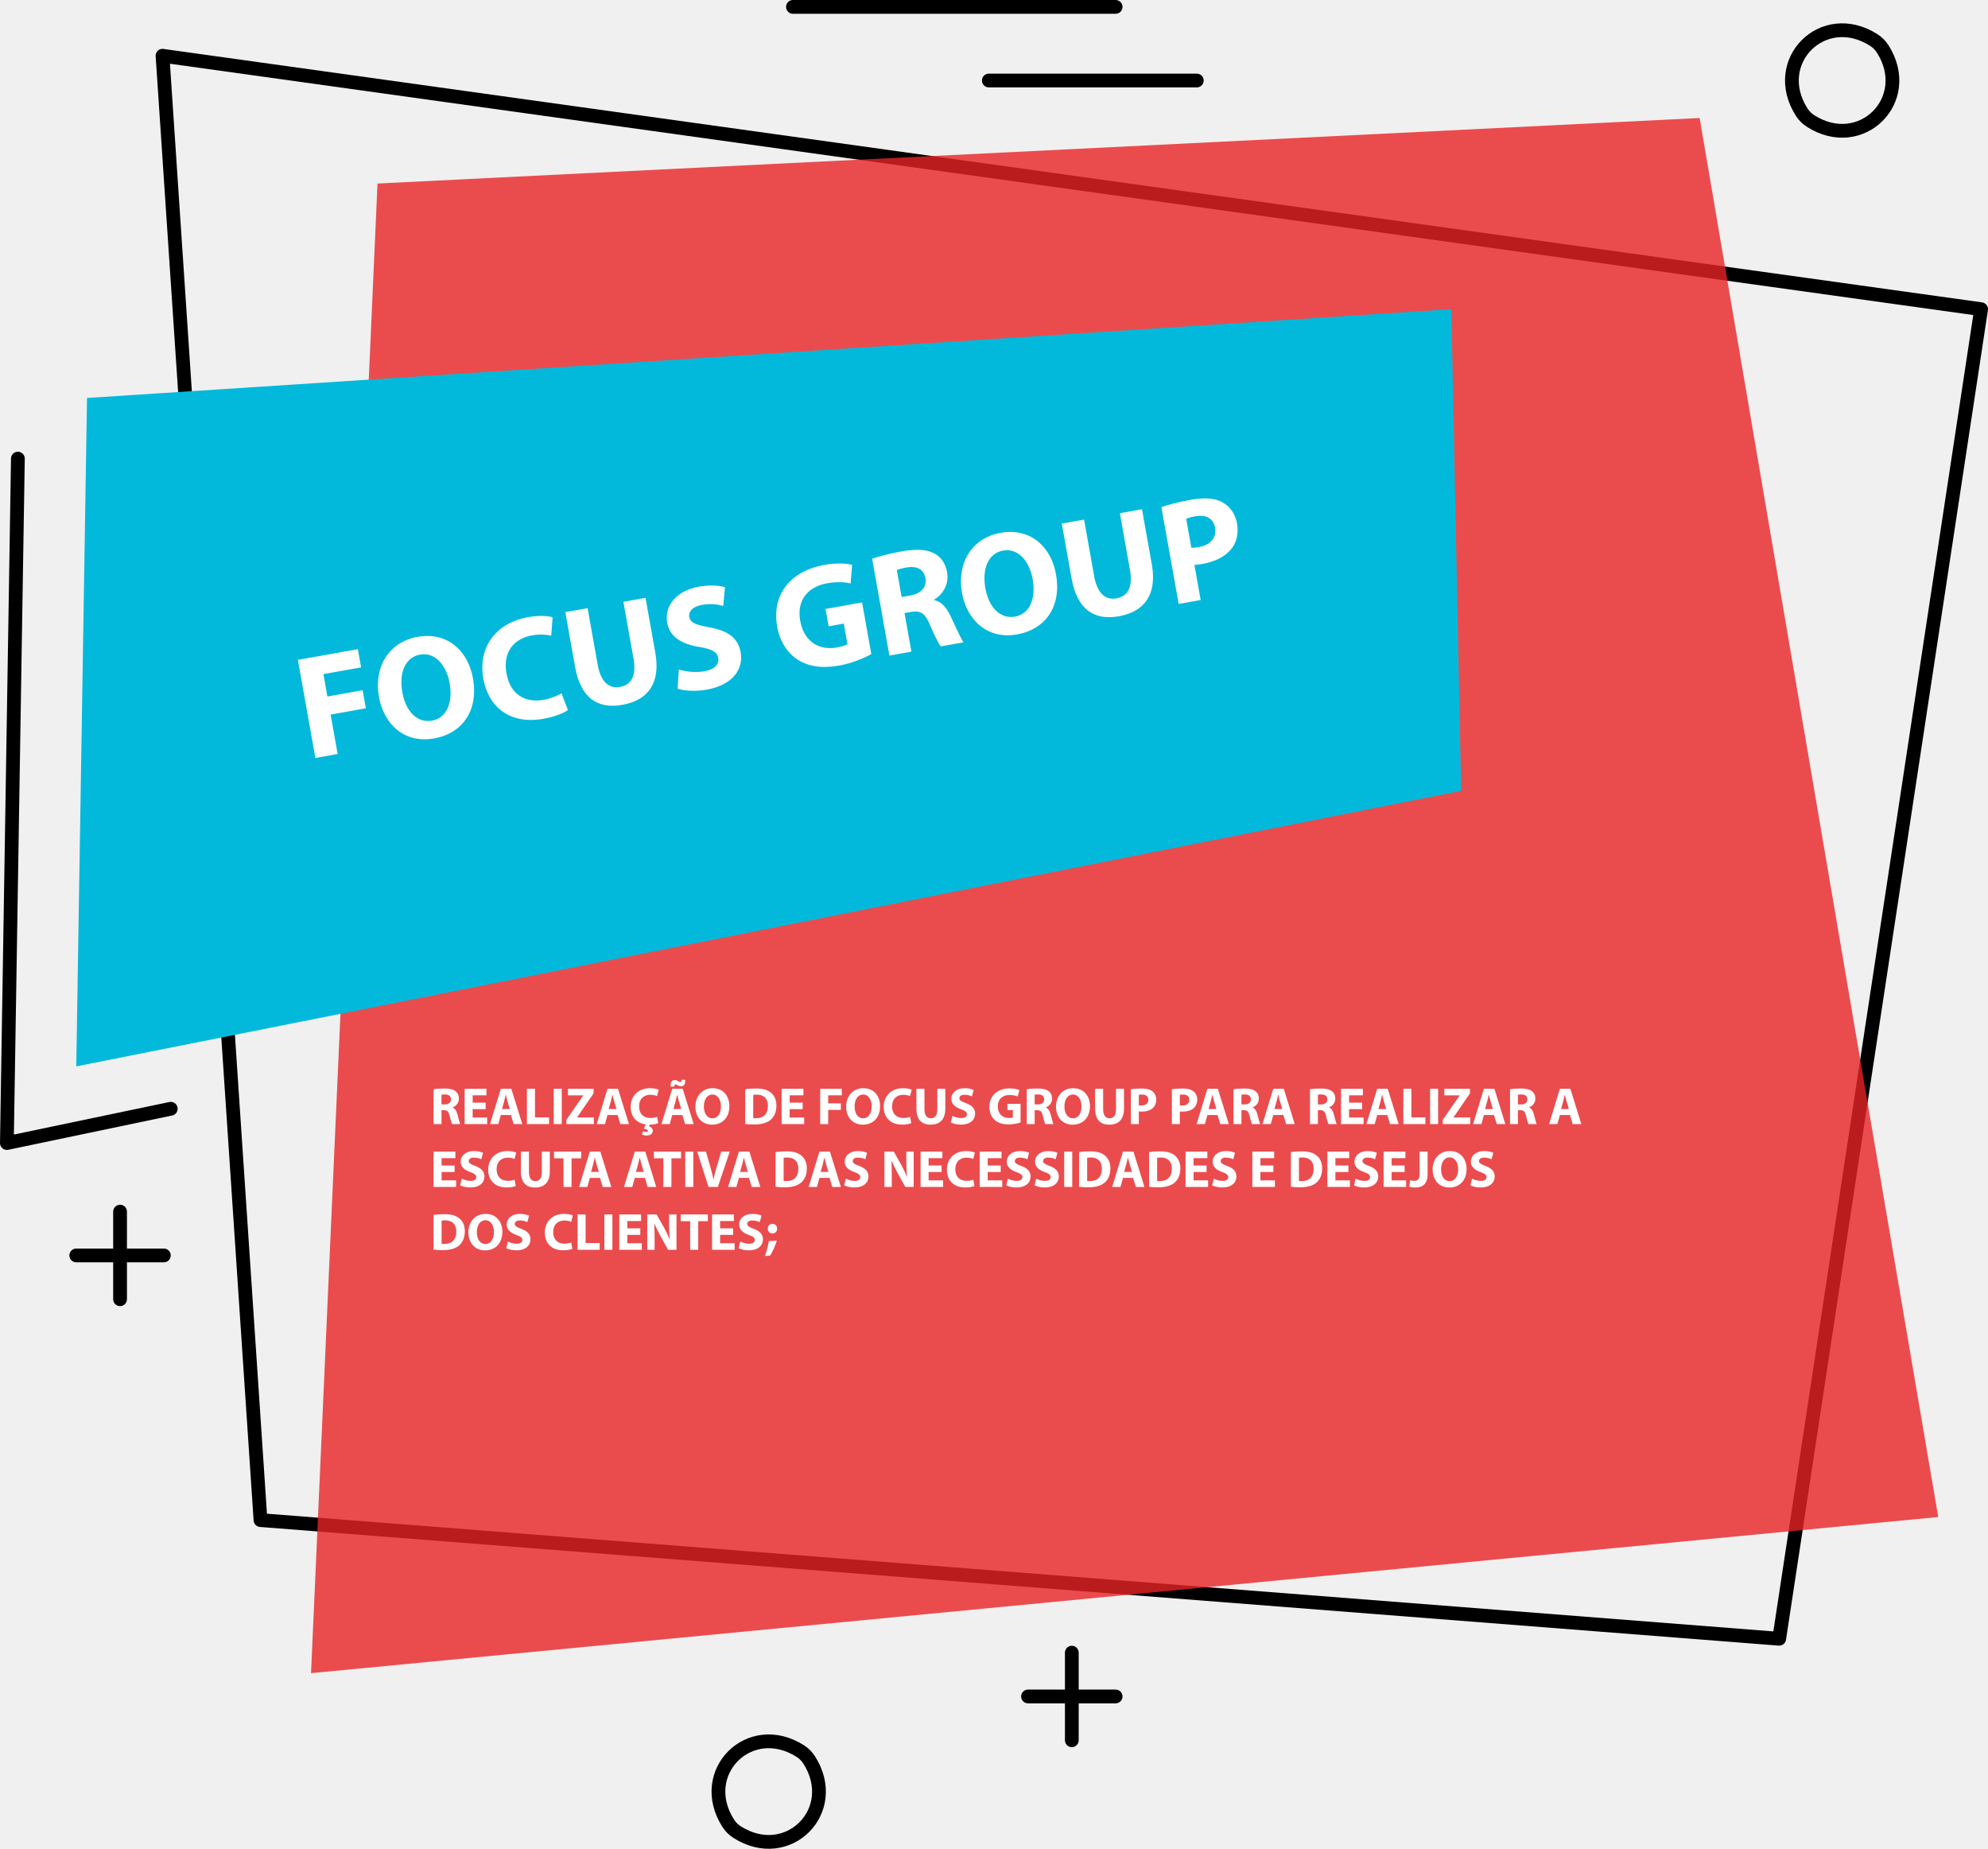
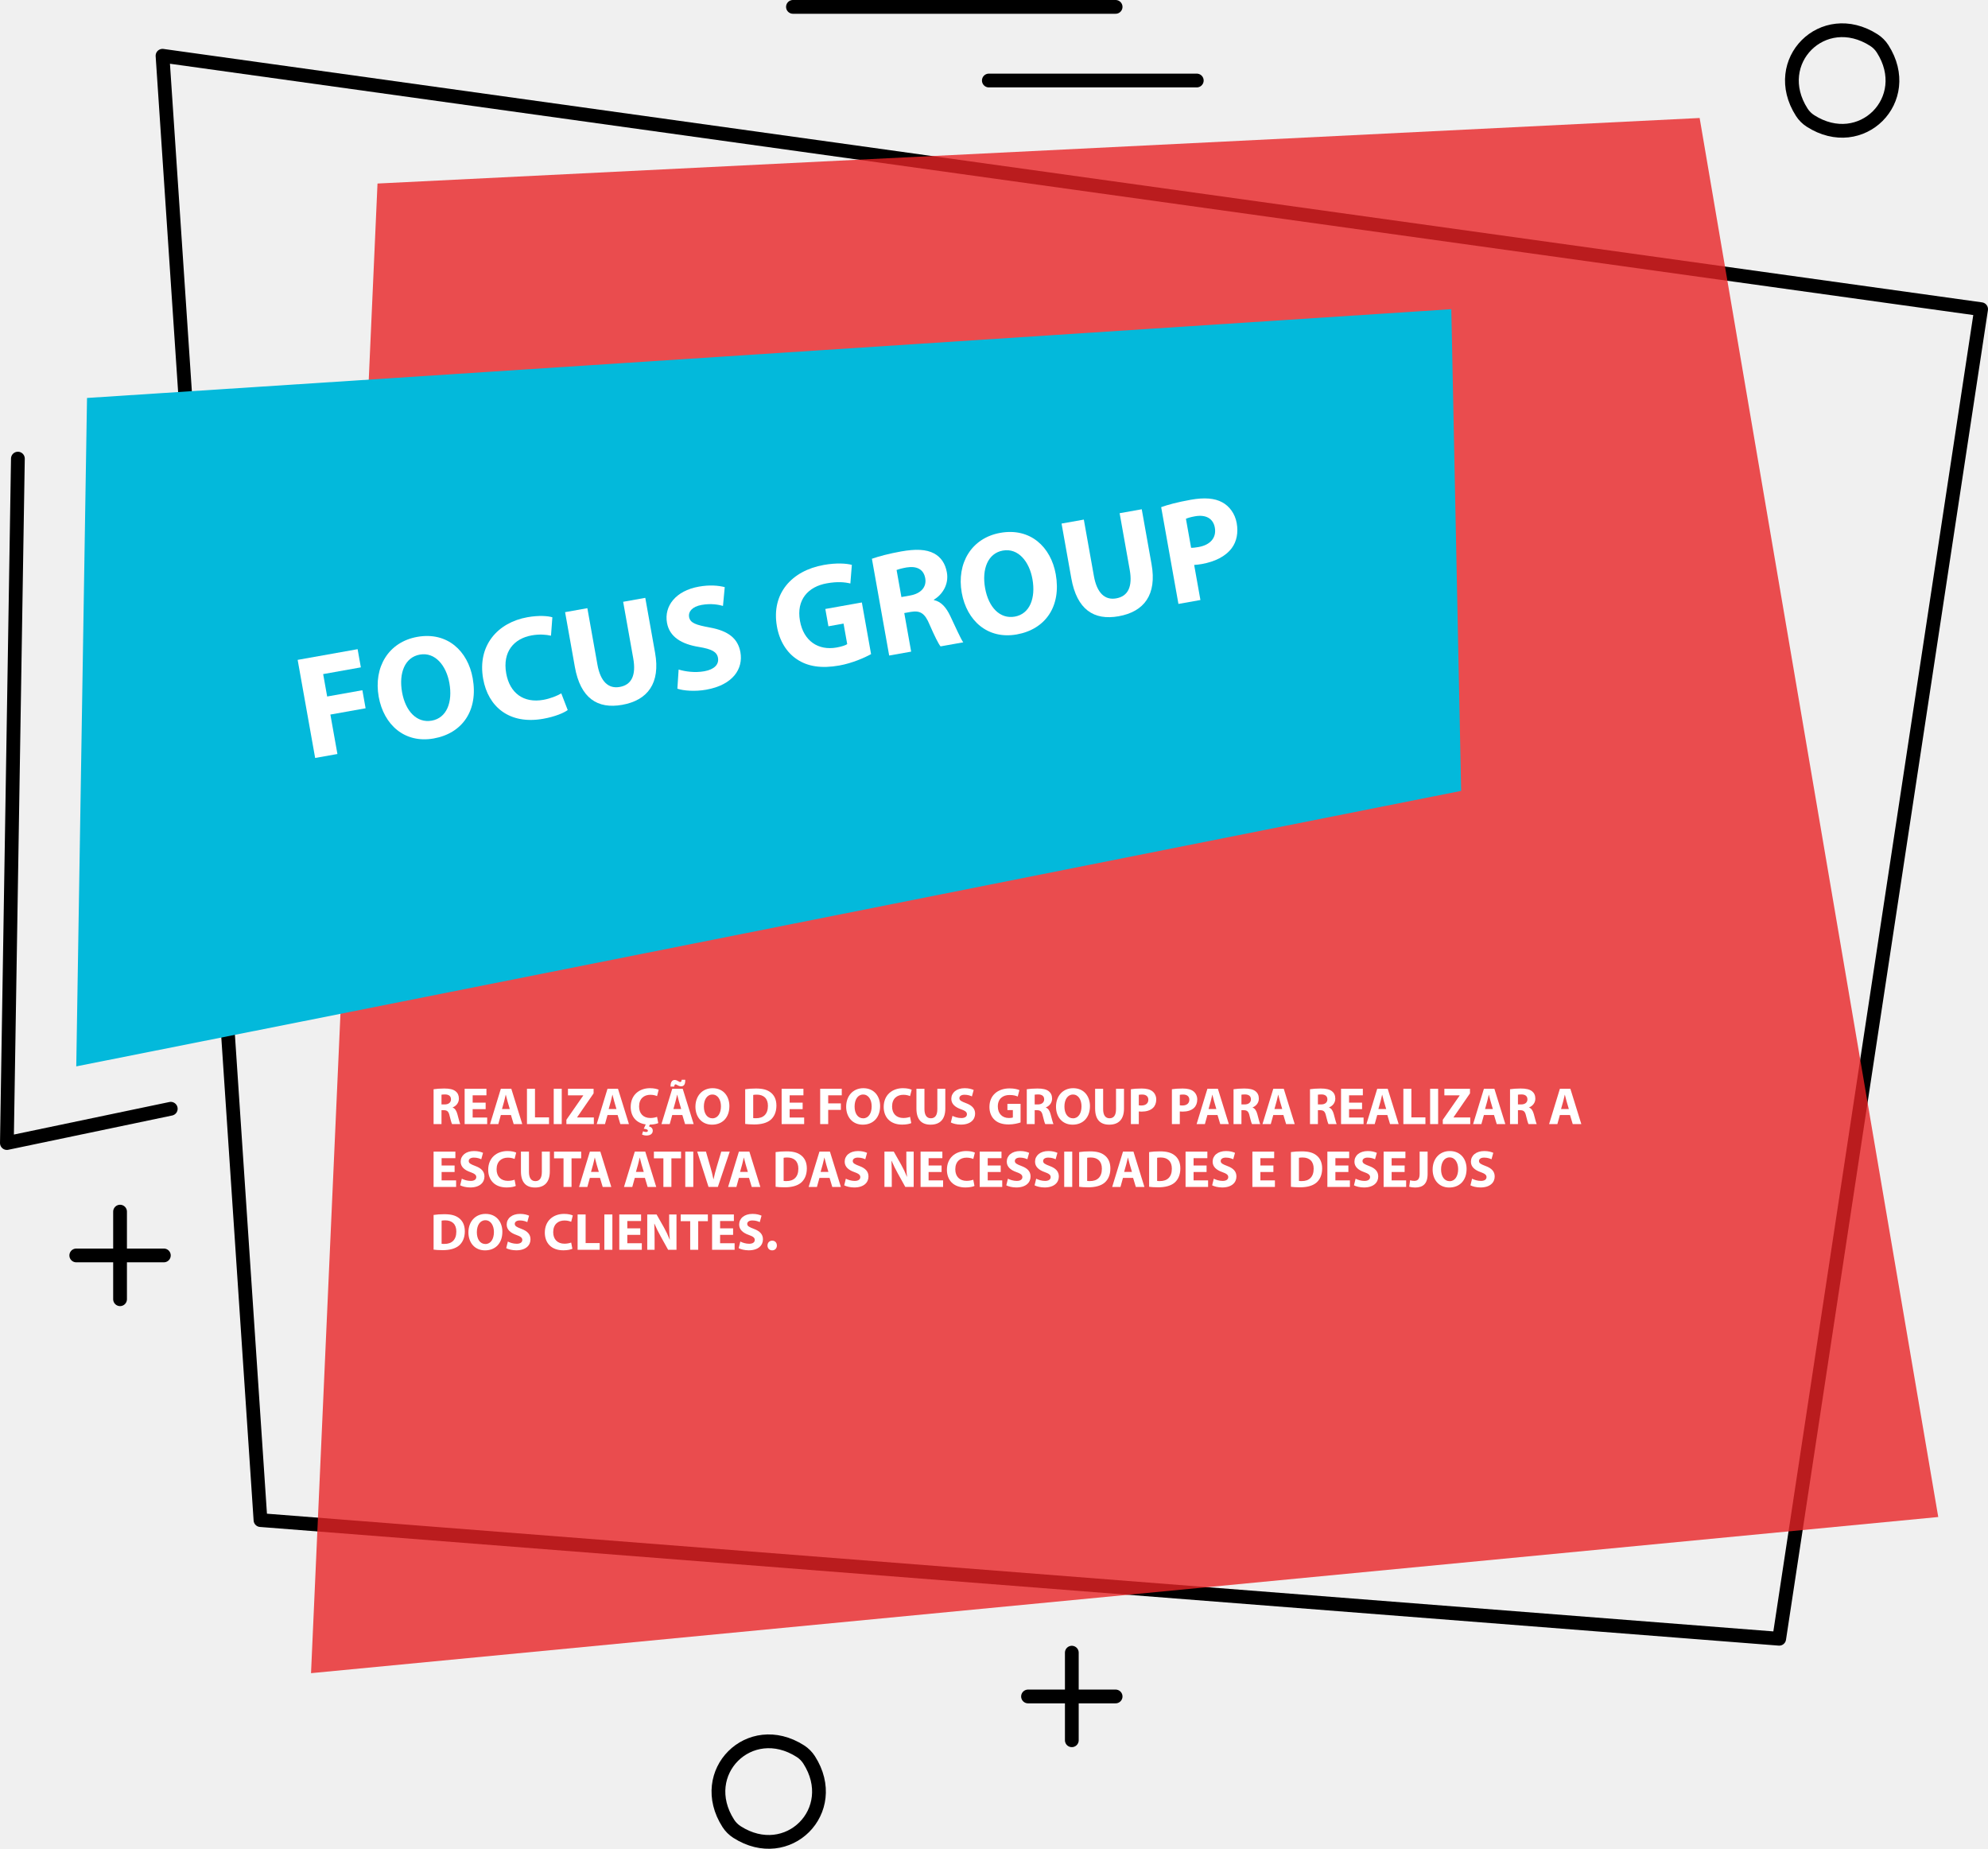
<svg xmlns="http://www.w3.org/2000/svg" version="1.1" x="0px" y="0px" viewBox="0 0 531.453 494.191" style="enable-background:new 0 0 531.453 494.191;" xml:space="preserve">
  <g id="page13-3">
    <polygon style="fill:none;stroke:#000000;stroke-width:3.679;stroke-linecap:round;stroke-linejoin:round;stroke-miterlimit:10;" points="   43.446,14.904 69.635,406.333 475.632,438.052 529.613,82.648  " />
    <polygon style="opacity:0.8;fill:#E92325;" points="100.919,49.06 83.146,447.249 518.153,405.508 454.366,31.542  " />
    <polygon style="fill:#03B9DB;" points="23.262,106.379 387.98,82.648 390.61,211.407 20.388,285.052  " />
    <polyline style="fill:none;stroke:#000000;stroke-width:3.679;stroke-linecap:round;stroke-linejoin:round;stroke-miterlimit:10;" points="   45.65,296.379 1.84,305.543 4.782,122.591  " />
    <g>
      <g>
        <g>
          <line style="fill:none;stroke:#000000;stroke-width:3.679;stroke-linecap:round;stroke-linejoin:round;stroke-miterlimit:10;" x1="20.388" y1="335.586" x2="43.803" y2="335.586" />
          <line style="fill:none;stroke:#000000;stroke-width:3.679;stroke-linecap:round;stroke-linejoin:round;stroke-miterlimit:10;" x1="32.095" y1="323.878" x2="32.095" y2="347.293" />
        </g>
        <g>
          <line style="fill:none;stroke:#000000;stroke-width:3.679;stroke-linecap:round;stroke-linejoin:round;stroke-miterlimit:10;" x1="274.822" y1="453.476" x2="298.237" y2="453.476" />
          <line style="fill:none;stroke:#000000;stroke-width:3.679;stroke-linecap:round;stroke-linejoin:round;stroke-miterlimit:10;" x1="286.53" y1="441.769" x2="286.53" y2="465.184" />
        </g>
        <path style="fill:none;stroke:#000000;stroke-width:3.679;stroke-linecap:round;stroke-linejoin:round;stroke-miterlimit:10;" d="     M503.274,13.043c8.685,13.564-5.72,27.969-19.284,19.284c-0.931-0.596-1.73-1.395-2.325-2.326     c-8.681-13.563,5.721-27.965,19.283-19.283C501.879,11.313,502.678,12.112,503.274,13.043z" />
        <g>
          <line style="fill:none;stroke:#000000;stroke-width:3.679;stroke-linecap:round;stroke-linejoin:round;stroke-miterlimit:10;" x1="211.98" y1="1.84" x2="298.237" y2="1.84" />
          <line style="fill:none;stroke:#000000;stroke-width:3.679;stroke-linecap:round;stroke-linejoin:round;stroke-miterlimit:10;" x1="264.348" y1="21.523" x2="319.935" y2="21.523" />
        </g>
        <path style="fill:none;stroke:#000000;stroke-width:3.679;stroke-linecap:round;stroke-linejoin:round;stroke-miterlimit:10;" d="     M216.304,470.431c8.681,13.563-5.721,27.965-19.283,19.283c-0.931-0.596-1.73-1.395-2.326-2.325     c-8.685-13.564,5.72-27.969,19.284-19.284C214.91,468.702,215.709,469.501,216.304,470.431z" />
      </g>
    </g>
    <g>
-       <path style="fill:#FFFFFF;" d="M79.634,176.387l16.029-2.86l0.867,4.863l-10.076,1.798l1.069,5.992l9.415-1.68l0.86,4.824    l-9.415,1.68l1.881,10.543l-5.952,1.062L79.634,176.387z" />
-       <path style="fill:#FFFFFF;" d="M126.429,181.286c1.534,8.598-2.749,14.741-10.414,16.109c-7.781,1.388-13.381-3.674-14.713-11.144    c-1.402-7.859,2.568-14.629,10.31-16.011C119.666,168.803,125.138,174.049,126.429,181.286z M107.545,185.016    c0.916,5.136,3.974,8.324,7.942,7.616c4.007-0.715,5.621-4.938,4.712-10.034c-0.84-4.708-3.818-8.352-7.903-7.623    C108.29,175.69,106.636,179.919,107.545,185.016z" />
-       <path style="fill:#FFFFFF;" d="M151.829,189.8c-0.991,0.739-3.339,1.76-6.529,2.33c-9.065,1.617-14.74-3.191-16.073-10.661    c-1.596-8.948,3.896-15.066,11.833-16.483c3.073-0.548,5.519-0.342,6.666,0.015l-0.366,4.922    c-1.296-0.291-3.053-0.459-5.153-0.084c-4.707,0.84-7.857,4.333-6.816,10.168c0.938,5.252,4.64,8.004,9.931,7.06    c1.789-0.319,3.704-1.062,4.788-1.737L151.829,189.8z" />
-       <path style="fill:#FFFFFF;" d="M157.082,162.568l2.693,15.096c0.805,4.514,2.927,6.503,5.962,5.962    c3.112-0.555,4.436-3.04,3.609-7.669l-2.693-15.096l5.913-1.055l2.624,14.707c1.444,8.093-1.954,12.672-8.802,13.894    c-6.613,1.18-11.156-1.783-12.648-10.147l-2.61-14.629L157.082,162.568z" />
-       <path style="fill:#FFFFFF;" d="M181.48,178.971c1.741,0.532,4.338,0.912,6.867,0.46c2.724-0.486,3.961-1.871,3.656-3.583    c-0.292-1.634-1.704-2.346-5.057-2.912c-4.628-0.74-7.898-2.646-8.578-6.458c-0.799-4.475,2.325-8.564,8.512-9.668    c2.957-0.527,5.247-0.293,6.928,0.129l-0.469,5.021c-1.142-0.318-3.141-0.724-5.708-0.266c-2.568,0.458-3.604,1.847-3.362,3.209    c0.299,1.673,1.909,2.148,5.523,2.828c4.935,0.886,7.545,2.909,8.204,6.605c0.784,4.396-1.935,8.735-9.132,10.02    c-2.996,0.535-6.092,0.284-7.716-0.27L181.48,178.971z" />
-       <path style="fill:#FFFFFF;" d="M232.927,174.85c-1.718,0.949-5.027,2.422-8.49,3.04c-4.785,0.854-8.463,0.266-11.292-1.639    c-2.814-1.826-4.749-5.014-5.396-8.872c-1.516-8.722,3.938-14.833,12.535-16.367c3.385-0.604,6.109-0.407,7.504-0.015    l-0.397,4.969c-1.551-0.366-3.431-0.552-6.31-0.039c-4.941,0.882-8.176,4.349-7.163,10.03c0.965,5.407,4.919,7.994,9.782,7.126    c1.361-0.243,2.424-0.592,2.849-0.909l-0.979-5.485l-4.047,0.722l-0.825-4.63l9.766-1.742L232.927,174.85z" />
-       <path style="fill:#FFFFFF;" d="M233.151,149.358c1.852-0.652,4.649-1.393,7.801-1.955c3.891-0.694,6.719-0.596,8.85,0.549    c1.778,0.967,2.96,2.643,3.391,5.055c0.597,3.346-1.367,6.065-3.478,7.285l0.021,0.117c1.961,0.413,3.285,1.983,4.376,4.277    c1.346,2.811,2.773,6.089,3.459,7.01l-6.069,1.083c-0.56-0.663-1.564-2.691-2.918-5.782c-1.283-3.144-2.571-3.837-4.99-3.445    l-1.79,0.319l1.839,10.31l-5.874,1.048L233.151,149.358z M241.039,159.592l2.335-0.417c2.956-0.527,4.443-2.318,4.033-4.613    c-0.43-2.413-2.279-3.327-5.01-2.88c-1.439,0.257-2.235,0.52-2.649,0.674L241.039,159.592z" />
-       <path style="fill:#FFFFFF;" d="M282.295,153.477c1.534,8.598-2.75,14.741-10.414,16.108c-7.781,1.389-13.381-3.674-14.714-11.144    c-1.402-7.859,2.568-14.629,10.311-16.011C275.532,140.994,281.004,146.24,282.295,153.477z M263.411,157.207    c0.917,5.136,3.974,8.323,7.942,7.615c4.008-0.715,5.622-4.938,4.713-10.034c-0.84-4.708-3.818-8.351-7.903-7.622    C264.155,147.881,262.502,152.11,263.411,157.207z" />
-       <path style="fill:#FFFFFF;" d="M289.804,138.889l2.693,15.096c0.805,4.513,2.927,6.503,5.96,5.962    c3.113-0.556,4.436-3.04,3.61-7.669l-2.693-15.096l5.914-1.055l2.624,14.707c1.443,8.093-1.954,12.672-8.802,13.895    c-6.614,1.18-11.158-1.783-12.65-10.147l-2.609-14.629L289.804,138.889z" />
-       <path style="fill:#FFFFFF;" d="M310.481,135.561c1.773-0.638,4.3-1.33,7.917-1.975c3.658-0.653,6.389-0.417,8.39,0.671    c1.909,1.024,3.427,3.001,3.885,5.569s-0.01,4.9-1.302,6.655c-1.684,2.267-4.526,3.658-8.027,4.283    c-0.778,0.139-1.486,0.225-2.044,0.244l1.673,9.376l-5.875,1.048L310.481,135.561z M318.48,146.418    c0.526,0.026,1.156-0.046,2.012-0.198c3.152-0.562,4.812-2.505,4.333-5.189c-0.431-2.412-2.36-3.553-5.317-3.025    c-1.205,0.215-2.002,0.478-2.408,0.671L318.48,146.418z" />
+       <path style="fill:#FFFFFF;" d="M79.572,176.389l16.029-2.86l0.867,4.863l-10.076,1.798l1.068,5.992l9.415-1.68l0.861,4.824    l-9.415,1.68l1.881,10.543l-5.952,1.062L79.572,176.389z" />
+       <path style="fill:#FFFFFF;" d="M126.367,181.288c1.534,8.598-2.749,14.741-10.414,16.108c-7.781,1.388-13.381-3.674-14.714-11.144    c-1.402-7.859,2.568-14.629,10.311-16.01C119.603,168.805,125.076,174.051,126.367,181.288z M107.482,185.018    c0.916,5.136,3.975,8.324,7.942,7.616c4.007-0.715,5.622-4.938,4.713-10.034c-0.84-4.707-3.818-8.351-7.903-7.622    C108.226,175.692,106.573,179.921,107.482,185.018z" />
+       <path style="fill:#FFFFFF;" d="M151.766,189.803c-0.992,0.739-3.339,1.76-6.529,2.329c-9.065,1.618-14.74-3.191-16.073-10.661    c-1.597-8.948,3.896-15.066,11.832-16.482c3.074-0.548,5.52-0.342,6.667,0.015l-0.366,4.923c-1.297-0.291-3.053-0.459-5.154-0.084    c-4.707,0.84-7.857,4.332-6.816,10.168c0.938,5.252,4.64,8.003,9.931,7.06c1.79-0.319,3.705-1.062,4.788-1.737L151.766,189.803z" />
+       <path style="fill:#FFFFFF;" d="M157.019,162.571l2.693,15.096c0.805,4.513,2.927,6.503,5.961,5.961    c3.112-0.556,4.436-3.04,3.609-7.669l-2.693-15.096l5.914-1.055l2.623,14.706c1.444,8.093-1.953,12.673-8.801,13.895    c-6.613,1.18-11.157-1.783-12.649-10.147l-2.61-14.629L157.019,162.571z" />
+       <path style="fill:#FFFFFF;" d="M181.418,178.973c1.74,0.532,4.337,0.912,6.866,0.46c2.724-0.486,3.962-1.871,3.656-3.583    c-0.292-1.634-1.703-2.346-5.056-2.911c-4.629-0.74-7.898-2.646-8.579-6.459c-0.798-4.474,2.326-8.563,8.512-9.667    c2.957-0.527,5.247-0.293,6.928,0.129l-0.469,5.021c-1.141-0.318-3.14-0.724-5.708-0.266c-2.567,0.458-3.604,1.848-3.361,3.209    c0.299,1.673,1.909,2.148,5.523,2.828c4.935,0.886,7.543,2.909,8.203,6.605c0.784,4.396-1.935,8.735-9.132,10.02    c-2.996,0.535-6.092,0.284-7.716-0.269L181.418,178.973z" />
+       <path style="fill:#FFFFFF;" d="M232.864,174.852c-1.718,0.949-5.027,2.422-8.49,3.041c-4.785,0.854-8.463,0.265-11.292-1.639    c-2.814-1.826-4.748-5.014-5.396-8.872c-1.516-8.722,3.938-14.833,12.535-16.367c3.385-0.604,6.109-0.408,7.505-0.015    l-0.398,4.969c-1.551-0.366-3.431-0.553-6.31-0.039c-4.941,0.882-8.176,4.35-7.163,10.03c0.965,5.408,4.919,7.994,9.782,7.126    c1.361-0.243,2.424-0.593,2.849-0.91l-0.979-5.485l-4.046,0.722l-0.826-4.63l9.766-1.742L232.864,174.852z" />
+       <path style="fill:#FFFFFF;" d="M233.087,149.361c1.852-0.652,4.649-1.392,7.801-1.955c3.891-0.694,6.719-0.596,8.85,0.549    c1.778,0.967,2.961,2.643,3.391,5.055c0.598,3.346-1.367,6.065-3.478,7.284l0.021,0.117c1.961,0.413,3.285,1.983,4.376,4.277    c1.345,2.811,2.772,6.089,3.459,7.01l-6.069,1.083c-0.56-0.663-1.564-2.691-2.918-5.782c-1.283-3.143-2.571-3.837-4.99-3.445    l-1.79,0.319l1.839,10.31l-5.874,1.048L233.087,149.361z M240.975,159.595l2.335-0.416c2.956-0.528,4.443-2.318,4.034-4.613    c-0.431-2.413-2.28-3.327-5.01-2.88c-1.44,0.257-2.235,0.519-2.65,0.673L240.975,159.595z" />
+       <path style="fill:#FFFFFF;" d="M282.232,153.48c1.534,8.598-2.75,14.741-10.414,16.108c-7.781,1.388-13.381-3.674-14.714-11.144    c-1.402-7.859,2.568-14.629,10.311-16.01C275.468,140.997,280.941,146.242,282.232,153.48z M263.347,157.209    c0.916,5.136,3.975,8.324,7.942,7.616c4.007-0.715,5.622-4.938,4.713-10.034c-0.84-4.707-3.818-8.351-7.903-7.622    C264.091,147.884,262.438,152.112,263.347,157.209z" />
+       <path style="fill:#FFFFFF;" d="M289.74,138.892l2.693,15.096c0.805,4.513,2.926,6.503,5.96,5.961    c3.113-0.555,4.437-3.04,3.61-7.669l-2.693-15.096l5.914-1.055l2.624,14.706c1.443,8.093-1.954,12.673-8.802,13.895    c-6.614,1.18-11.158-1.783-12.65-10.147l-2.609-14.629L289.74,138.892z" />
+       <path style="fill:#FFFFFF;" d="M310.417,135.565c1.773-0.638,4.3-1.33,7.918-1.976c3.657-0.652,6.388-0.417,8.389,0.671    c1.909,1.025,3.427,3.001,3.885,5.569s-0.01,4.899-1.302,6.656c-1.684,2.267-4.526,3.657-8.028,4.282    c-0.777,0.139-1.485,0.225-2.043,0.244l1.673,9.376l-5.875,1.048L310.417,135.565z M318.416,146.421    c0.526,0.026,1.155-0.046,2.012-0.199c3.152-0.562,4.812-2.504,4.333-5.188c-0.431-2.412-2.36-3.553-5.317-3.025    c-1.205,0.215-2.002,0.478-2.408,0.67L318.416,146.421z" />
    </g>
    <g>
      <path style="fill:#FFFFFF;" d="M115.911,291.161c0.687-0.111,1.709-0.195,2.844-0.195c1.401,0,2.381,0.21,3.054,0.742    c0.56,0.448,0.868,1.106,0.868,1.975c0,1.205-0.854,2.031-1.667,2.325v0.042c0.658,0.267,1.022,0.896,1.261,1.766    c0.294,1.064,0.588,2.297,0.77,2.661h-2.185c-0.154-0.267-0.378-1.036-0.658-2.199c-0.252-1.177-0.659-1.499-1.527-1.513h-0.645    v3.712h-2.115V291.161z M118.026,295.224h0.84c1.065,0,1.695-0.532,1.695-1.358c0-0.869-0.588-1.303-1.569-1.317    c-0.519,0-0.812,0.042-0.967,0.07V295.224z" />
      <path style="fill:#FFFFFF;" d="M129.83,296.484h-3.474v2.241h3.88v1.751h-6.023v-9.441h5.827v1.751h-3.684v1.961h3.474V296.484z" />
      <path style="fill:#FFFFFF;" d="M133.888,298.054l-0.672,2.423h-2.213l2.885-9.441h2.802l2.928,9.441h-2.297l-0.729-2.423H133.888z     M136.283,296.456l-0.588-2.003c-0.168-0.561-0.336-1.261-0.476-1.82h-0.028c-0.14,0.56-0.28,1.274-0.434,1.82l-0.561,2.003    H136.283z" />
      <path style="fill:#FFFFFF;" d="M140.873,291.035h2.144v7.648h3.754v1.793h-5.897V291.035z" />
      <path style="fill:#FFFFFF;" d="M150.17,291.035v9.441h-2.144v-9.441H150.17z" />
      <path style="fill:#FFFFFF;" d="M151.414,299.328l4.496-6.472v-0.056h-4.076v-1.766h6.85v1.233l-4.398,6.387v0.057h4.468v1.765    h-7.34V299.328z" />
      <path style="fill:#FFFFFF;" d="M162.405,298.054l-0.672,2.423h-2.213l2.885-9.441h2.802l2.928,9.441h-2.297l-0.729-2.423H162.405z     M164.801,296.456l-0.588-2.003c-0.168-0.561-0.336-1.261-0.476-1.82h-0.028c-0.14,0.56-0.28,1.274-0.434,1.82l-0.561,2.003    H164.801z" />
      <path style="fill:#FFFFFF;" d="M175.975,300.21c-0.378,0.183-1.191,0.393-2.255,0.406l-0.238,0.477    c0.546,0.126,1.023,0.49,1.023,1.148c0,0.967-0.869,1.289-1.667,1.289c-0.42,0-0.883-0.084-1.205-0.267l0.28-0.868    c0.21,0.112,0.532,0.196,0.785,0.196c0.28,0,0.504-0.098,0.504-0.336c0-0.295-0.322-0.448-1.107-0.532l0.532-1.163    c-2.661-0.351-4.02-2.241-4.02-4.664c0-3.222,2.297-5.015,5.155-5.015c1.106,0,1.947,0.224,2.325,0.42l-0.434,1.694    c-0.434-0.182-1.037-0.35-1.793-0.35c-1.695,0-3.012,1.022-3.012,3.123c0,1.892,1.121,3.082,3.026,3.082    c0.644,0,1.358-0.14,1.779-0.308L175.975,300.21z" />
      <path style="fill:#FFFFFF;" d="M179.709,298.054l-0.672,2.423h-2.213l2.885-9.441h2.802l2.928,9.441h-2.297l-0.729-2.423H179.709z     M179.261,290.461c-0.042-1.177,0.406-1.778,1.079-1.778c0.378,0,0.63,0.126,0.896,0.279c0.224,0.141,0.435,0.267,0.617,0.267    c0.238,0,0.322-0.14,0.378-0.603h0.953c0.042,1.261-0.364,1.751-1.107,1.751c-0.378,0-0.658-0.126-0.91-0.266    c-0.238-0.126-0.406-0.253-0.588-0.253s-0.308,0.211-0.336,0.603H179.261z M182.105,296.456l-0.588-2.003    c-0.168-0.561-0.336-1.261-0.476-1.82h-0.028c-0.14,0.56-0.28,1.274-0.434,1.82l-0.561,2.003H182.105z" />
      <path style="fill:#FFFFFF;" d="M194.987,295.658c0,3.096-1.877,4.973-4.637,4.973c-2.802,0-4.44-2.115-4.44-4.805    c0-2.83,1.807-4.944,4.595-4.944C193.404,290.882,194.987,293.053,194.987,295.658z M188.166,295.784    c0,1.849,0.868,3.151,2.297,3.151c1.442,0,2.269-1.373,2.269-3.208c0-1.694-0.812-3.151-2.283-3.151    C189.006,292.576,188.166,293.949,188.166,295.784z" />
      <path style="fill:#FFFFFF;" d="M199.211,291.161c0.785-0.126,1.807-0.195,2.886-0.195c1.793,0,2.956,0.321,3.866,1.008    c0.98,0.729,1.597,1.892,1.597,3.559c0,1.807-0.658,3.054-1.569,3.823c-0.995,0.827-2.507,1.219-4.356,1.219    c-1.106,0-1.891-0.069-2.423-0.14V291.161z M201.354,298.865c0.182,0.043,0.476,0.043,0.742,0.043    c1.933,0.014,3.194-1.051,3.194-3.307c0.014-1.961-1.135-2.997-2.97-2.997c-0.476,0-0.784,0.042-0.966,0.084V298.865z" />
      <path style="fill:#FFFFFF;" d="M214.572,296.484h-3.474v2.241h3.88v1.751h-6.023v-9.441h5.827v1.751h-3.684v1.961h3.474V296.484z" />
      <path style="fill:#FFFFFF;" d="M219.259,291.035h5.771v1.751h-3.628v2.157h3.39v1.737h-3.39v3.796h-2.144V291.035z" />
      <path style="fill:#FFFFFF;" d="M235.28,295.658c0,3.096-1.877,4.973-4.637,4.973c-2.801,0-4.44-2.115-4.44-4.805    c0-2.83,1.807-4.944,4.595-4.944C233.697,290.882,235.28,293.053,235.28,295.658z M228.458,295.784    c0,1.849,0.868,3.151,2.297,3.151c1.443,0,2.27-1.373,2.27-3.208c0-1.694-0.812-3.151-2.283-3.151    C229.298,292.576,228.458,293.949,228.458,295.784z" />
      <path style="fill:#FFFFFF;" d="M243.609,300.21c-0.393,0.196-1.275,0.406-2.423,0.406c-3.264,0-4.945-2.03-4.945-4.72    c0-3.222,2.297-5.015,5.155-5.015c1.106,0,1.947,0.224,2.325,0.42l-0.434,1.694c-0.434-0.182-1.037-0.35-1.793-0.35    c-1.695,0-3.012,1.022-3.012,3.123c0,1.892,1.121,3.082,3.026,3.082c0.644,0,1.358-0.14,1.779-0.308L243.609,300.21z" />
      <path style="fill:#FFFFFF;" d="M247.134,291.035v5.436c0,1.625,0.616,2.451,1.709,2.451c1.121,0,1.737-0.784,1.737-2.451v-5.436    h2.129v5.295c0,2.914-1.471,4.301-3.937,4.301c-2.381,0-3.782-1.317-3.782-4.328v-5.268H247.134z" />
      <path style="fill:#FFFFFF;" d="M254.623,298.277c0.574,0.294,1.457,0.588,2.367,0.588c0.98,0,1.499-0.406,1.499-1.022    c0-0.588-0.448-0.924-1.583-1.33c-1.569-0.547-2.591-1.415-2.591-2.788c0-1.61,1.345-2.843,3.572-2.843    c1.064,0,1.849,0.224,2.409,0.476l-0.476,1.723c-0.378-0.182-1.051-0.447-1.975-0.447s-1.373,0.42-1.373,0.91    c0,0.603,0.532,0.868,1.751,1.33c1.667,0.617,2.451,1.485,2.451,2.816c0,1.582-1.219,2.927-3.81,2.927    c-1.079,0-2.143-0.279-2.675-0.574L254.623,298.277z" />
      <path style="fill:#FFFFFF;" d="M272.828,300.042c-0.658,0.225-1.905,0.532-3.152,0.532c-1.723,0-2.969-0.434-3.838-1.274    c-0.868-0.812-1.345-2.045-1.331-3.432c0.014-3.138,2.297-4.931,5.394-4.931c1.219,0,2.157,0.238,2.619,0.462l-0.448,1.709    c-0.519-0.224-1.162-0.406-2.199-0.406c-1.778,0-3.124,1.009-3.124,3.054c0,1.947,1.218,3.096,2.969,3.096    c0.49,0,0.883-0.056,1.051-0.14v-1.976h-1.457v-1.667h3.517V300.042z" />
      <path style="fill:#FFFFFF;" d="M274.489,291.161c0.687-0.111,1.709-0.195,2.843-0.195c1.401,0,2.382,0.21,3.054,0.742    c0.561,0.448,0.869,1.106,0.869,1.975c0,1.205-0.854,2.031-1.667,2.325v0.042c0.658,0.267,1.022,0.896,1.261,1.766    c0.294,1.064,0.588,2.297,0.771,2.661h-2.186c-0.154-0.267-0.378-1.036-0.658-2.199c-0.252-1.177-0.658-1.499-1.527-1.513h-0.644    v3.712h-2.115V291.161z M276.604,295.224h0.84c1.064,0,1.695-0.532,1.695-1.358c0-0.869-0.589-1.303-1.569-1.317    c-0.518,0-0.812,0.042-0.966,0.07V295.224z" />
      <path style="fill:#FFFFFF;" d="M291.378,295.658c0,3.096-1.877,4.973-4.637,4.973c-2.802,0-4.44-2.115-4.44-4.805    c0-2.83,1.807-4.944,4.595-4.944C289.794,290.882,291.378,293.053,291.378,295.658z M284.555,295.784    c0,1.849,0.869,3.151,2.298,3.151c1.442,0,2.269-1.373,2.269-3.208c0-1.694-0.812-3.151-2.283-3.151    C285.396,292.576,284.555,293.949,284.555,295.784z" />
      <path style="fill:#FFFFFF;" d="M294.902,291.035v5.436c0,1.625,0.616,2.451,1.709,2.451c1.12,0,1.736-0.784,1.736-2.451v-5.436    h2.13v5.295c0,2.914-1.471,4.301-3.937,4.301c-2.381,0-3.782-1.317-3.782-4.328v-5.268H294.902z" />
      <path style="fill:#FFFFFF;" d="M302.321,291.161c0.658-0.111,1.583-0.195,2.886-0.195c1.316,0,2.255,0.252,2.885,0.756    c0.603,0.477,1.009,1.261,1.009,2.186c0,0.924-0.308,1.709-0.868,2.241c-0.729,0.687-1.808,0.994-3.068,0.994    c-0.279,0-0.532-0.014-0.728-0.042v3.376h-2.115V291.161z M304.436,295.448c0.182,0.042,0.406,0.056,0.714,0.056    c1.135,0,1.835-0.574,1.835-1.541c0-0.868-0.603-1.387-1.667-1.387c-0.434,0-0.729,0.042-0.882,0.084V295.448z" />
      <path style="fill:#FFFFFF;" d="M313.283,291.161c0.658-0.111,1.583-0.195,2.885-0.195c1.317,0,2.256,0.252,2.886,0.756    c0.603,0.477,1.009,1.261,1.009,2.186c0,0.924-0.309,1.709-0.868,2.241c-0.729,0.687-1.808,0.994-3.068,0.994    c-0.279,0-0.532-0.014-0.728-0.042v3.376h-2.115V291.161z M315.398,295.448c0.182,0.042,0.406,0.056,0.714,0.056    c1.135,0,1.835-0.574,1.835-1.541c0-0.868-0.603-1.387-1.667-1.387c-0.434,0-0.729,0.042-0.882,0.084V295.448z" />
      <path style="fill:#FFFFFF;" d="M322.776,298.054l-0.673,2.423h-2.213l2.886-9.441h2.801l2.928,9.441h-2.297l-0.729-2.423H322.776z     M325.17,296.456l-0.588-2.003c-0.168-0.561-0.336-1.261-0.477-1.82h-0.027c-0.141,0.56-0.28,1.274-0.435,1.82l-0.561,2.003    H325.17z" />
      <path style="fill:#FFFFFF;" d="M329.76,291.161c0.687-0.111,1.709-0.195,2.843-0.195c1.401,0,2.382,0.21,3.054,0.742    c0.561,0.448,0.869,1.106,0.869,1.975c0,1.205-0.854,2.031-1.667,2.325v0.042c0.658,0.267,1.022,0.896,1.261,1.766    c0.294,1.064,0.588,2.297,0.771,2.661h-2.186c-0.154-0.267-0.378-1.036-0.658-2.199c-0.252-1.177-0.658-1.499-1.527-1.513h-0.644    v3.712h-2.115V291.161z M331.876,295.224h0.84c1.064,0,1.695-0.532,1.695-1.358c0-0.869-0.589-1.303-1.569-1.317    c-0.518,0-0.812,0.042-0.966,0.07V295.224z" />
      <path style="fill:#FFFFFF;" d="M340.387,298.054l-0.673,2.423h-2.213l2.886-9.441h2.801l2.928,9.441h-2.297l-0.729-2.423H340.387z     M342.782,296.456l-0.588-2.003c-0.168-0.561-0.336-1.261-0.477-1.82h-0.027c-0.141,0.56-0.28,1.274-0.435,1.82l-0.561,2.003    H342.782z" />
      <path style="fill:#FFFFFF;" d="M350.2,291.161c0.687-0.111,1.709-0.195,2.843-0.195c1.401,0,2.382,0.21,3.054,0.742    c0.561,0.448,0.869,1.106,0.869,1.975c0,1.205-0.854,2.031-1.667,2.325v0.042c0.658,0.267,1.022,0.896,1.261,1.766    c0.294,1.064,0.588,2.297,0.771,2.661h-2.186c-0.154-0.267-0.378-1.036-0.658-2.199c-0.252-1.177-0.658-1.499-1.527-1.513h-0.644    v3.712H350.2V291.161z M352.315,295.224h0.84c1.064,0,1.695-0.532,1.695-1.358c0-0.869-0.589-1.303-1.569-1.317    c-0.518,0-0.812,0.042-0.966,0.07V295.224z" />
      <path style="fill:#FFFFFF;" d="M364.119,296.484h-3.475v2.241h3.881v1.751h-6.023v-9.441h5.827v1.751h-3.685v1.961h3.475V296.484z    " />
      <path style="fill:#FFFFFF;" d="M368.176,298.054l-0.673,2.423h-2.213l2.886-9.441h2.801l2.928,9.441h-2.297l-0.729-2.423H368.176z     M370.571,296.456l-0.588-2.003c-0.168-0.561-0.336-1.261-0.477-1.82h-0.027c-0.141,0.56-0.28,1.274-0.435,1.82l-0.561,2.003    H370.571z" />
      <path style="fill:#FFFFFF;" d="M375.161,291.035h2.143v7.648h3.754v1.793h-5.896V291.035z" />
      <path style="fill:#FFFFFF;" d="M384.457,291.035v9.441h-2.143v-9.441H384.457z" />
      <path style="fill:#FFFFFF;" d="M385.702,299.328l4.496-6.472v-0.056h-4.076v-1.766h6.85v1.233l-4.398,6.387v0.057h4.469v1.765    h-7.34V299.328z" />
      <path style="fill:#FFFFFF;" d="M396.693,298.054l-0.673,2.423h-2.213l2.886-9.441h2.801l2.928,9.441h-2.297l-0.729-2.423H396.693z     M399.087,296.456l-0.588-2.003c-0.168-0.561-0.336-1.261-0.477-1.82h-0.027c-0.141,0.56-0.28,1.274-0.435,1.82l-0.561,2.003    H399.087z" />
      <path style="fill:#FFFFFF;" d="M403.677,291.161c0.687-0.111,1.709-0.195,2.843-0.195c1.401,0,2.382,0.21,3.054,0.742    c0.561,0.448,0.869,1.106,0.869,1.975c0,1.205-0.854,2.031-1.667,2.325v0.042c0.658,0.267,1.022,0.896,1.261,1.766    c0.294,1.064,0.588,2.297,0.771,2.661h-2.186c-0.154-0.267-0.378-1.036-0.658-2.199c-0.252-1.177-0.658-1.499-1.527-1.513h-0.644    v3.712h-2.115V291.161z M405.793,295.224h0.84c1.064,0,1.695-0.532,1.695-1.358c0-0.869-0.589-1.303-1.569-1.317    c-0.518,0-0.812,0.042-0.966,0.07V295.224z" />
      <path style="fill:#FFFFFF;" d="M417.006,298.054l-0.673,2.423h-2.213l2.886-9.441h2.801l2.928,9.441h-2.297l-0.729-2.423H417.006z     M419.401,296.456l-0.588-2.003c-0.168-0.561-0.336-1.261-0.477-1.82h-0.027c-0.141,0.56-0.28,1.274-0.435,1.82l-0.561,2.003    H419.401z" />
      <path style="fill:#FFFFFF;" d="M121.528,313.285h-3.474v2.241h3.88v1.751h-6.023v-9.441h5.827v1.751h-3.684v1.961h3.474V313.285z" />
      <path style="fill:#FFFFFF;" d="M123.457,315.078c0.574,0.294,1.457,0.588,2.367,0.588c0.98,0,1.499-0.406,1.499-1.022    c0-0.588-0.448-0.924-1.583-1.33c-1.569-0.547-2.591-1.415-2.591-2.788c0-1.61,1.345-2.843,3.572-2.843    c1.064,0,1.849,0.224,2.409,0.476l-0.476,1.723c-0.378-0.182-1.051-0.447-1.975-0.447s-1.373,0.42-1.373,0.91    c0,0.603,0.532,0.868,1.75,1.33c1.667,0.617,2.452,1.485,2.452,2.816c0,1.582-1.219,2.927-3.81,2.927    c-1.079,0-2.143-0.279-2.676-0.574L123.457,315.078z" />
      <path style="fill:#FFFFFF;" d="M137.881,317.011c-0.393,0.196-1.275,0.406-2.423,0.406c-3.264,0-4.945-2.03-4.945-4.72    c0-3.222,2.297-5.015,5.155-5.015c1.106,0,1.947,0.224,2.325,0.42l-0.434,1.694c-0.434-0.182-1.037-0.35-1.793-0.35    c-1.695,0-3.012,1.022-3.012,3.123c0,1.892,1.121,3.082,3.026,3.082c0.644,0,1.358-0.14,1.779-0.308L137.881,317.011z" />
      <path style="fill:#FFFFFF;" d="M141.406,307.836v5.436c0,1.625,0.616,2.451,1.709,2.451c1.121,0,1.737-0.784,1.737-2.451v-5.436    h2.129v5.295c0,2.914-1.471,4.301-3.936,4.301c-2.381,0-3.782-1.317-3.782-4.328v-5.268H141.406z" />
      <path style="fill:#FFFFFF;" d="M150.646,309.629h-2.536v-1.793h7.256v1.793h-2.577v7.648h-2.143V309.629z" />
      <path style="fill:#FFFFFF;" d="M157.688,314.855l-0.672,2.423h-2.213l2.885-9.441h2.802l2.928,9.441h-2.297l-0.729-2.423H157.688z     M160.083,313.257l-0.588-2.003c-0.168-0.561-0.336-1.261-0.476-1.82h-0.028c-0.14,0.56-0.28,1.274-0.434,1.82l-0.561,2.003    H160.083z" />
      <path style="fill:#FFFFFF;" d="M169.7,314.855l-0.672,2.423h-2.213l2.885-9.441h2.802l2.927,9.441h-2.297l-0.729-2.423H169.7z     M172.095,313.257l-0.588-2.003c-0.168-0.561-0.336-1.261-0.476-1.82h-0.028c-0.14,0.56-0.28,1.274-0.434,1.82l-0.561,2.003    H172.095z" />
      <path style="fill:#FFFFFF;" d="M177.344,309.629h-2.536v-1.793h7.256v1.793h-2.577v7.648h-2.143V309.629z" />
      <path style="fill:#FFFFFF;" d="M185.338,307.836v9.441h-2.144v-9.441H185.338z" />
      <path style="fill:#FFFFFF;" d="M189.412,317.277l-3.026-9.441h2.339l1.148,3.992c0.322,1.121,0.617,2.199,0.841,3.376h0.042    c0.238-1.135,0.532-2.255,0.854-3.334l1.205-4.034h2.269l-3.18,9.441H189.412z" />
      <path style="fill:#FFFFFF;" d="M197.531,314.855l-0.672,2.423h-2.213l2.885-9.441h2.802l2.928,9.441h-2.297l-0.729-2.423H197.531z     M199.927,313.257l-0.588-2.003c-0.168-0.561-0.336-1.261-0.476-1.82h-0.028c-0.14,0.56-0.28,1.274-0.434,1.82l-0.561,2.003    H199.927z" />
      <path style="fill:#FFFFFF;" d="M207.344,307.962c0.785-0.126,1.807-0.195,2.886-0.195c1.793,0,2.956,0.321,3.866,1.008    c0.98,0.729,1.597,1.892,1.597,3.559c0,1.807-0.658,3.054-1.569,3.823c-0.995,0.827-2.507,1.219-4.356,1.219    c-1.106,0-1.891-0.069-2.423-0.14V307.962z M209.488,315.666c0.182,0.043,0.476,0.043,0.742,0.043    c1.933,0.014,3.194-1.051,3.194-3.307c0.014-1.961-1.135-2.997-2.97-2.997c-0.476,0-0.784,0.042-0.966,0.084V315.666z" />
      <path style="fill:#FFFFFF;" d="M219.064,314.855l-0.672,2.423h-2.213l2.885-9.441h2.802l2.927,9.441h-2.297l-0.729-2.423H219.064z     M221.46,313.257l-0.588-2.003c-0.168-0.561-0.336-1.261-0.476-1.82h-0.028c-0.14,0.56-0.28,1.274-0.434,1.82l-0.561,2.003H221.46    z" />
      <path style="fill:#FFFFFF;" d="M226.119,315.078c0.574,0.294,1.457,0.588,2.367,0.588c0.98,0,1.499-0.406,1.499-1.022    c0-0.588-0.448-0.924-1.583-1.33c-1.569-0.547-2.591-1.415-2.591-2.788c0-1.61,1.345-2.843,3.572-2.843    c1.064,0,1.849,0.224,2.409,0.476l-0.476,1.723c-0.378-0.182-1.051-0.447-1.975-0.447s-1.373,0.42-1.373,0.91    c0,0.603,0.532,0.868,1.75,1.33c1.667,0.617,2.452,1.485,2.452,2.816c0,1.582-1.219,2.927-3.81,2.927    c-1.079,0-2.143-0.279-2.676-0.574L226.119,315.078z" />
      <path style="fill:#FFFFFF;" d="M236.437,317.277v-9.441h2.494l1.961,3.46c0.561,0.995,1.121,2.171,1.541,3.236h0.042    c-0.14-1.247-0.182-2.521-0.182-3.937v-2.76h1.961v9.441h-2.241l-2.017-3.642c-0.561-1.009-1.177-2.228-1.639-3.334l-0.042,0.014    c0.056,1.247,0.084,2.577,0.084,4.118v2.844H236.437z" />
      <path style="fill:#FFFFFF;" d="M251.714,313.285h-3.474v2.241h3.88v1.751h-6.023v-9.441h5.827v1.751h-3.684v1.961h3.474V313.285z" />
      <path style="fill:#FFFFFF;" d="M260.507,317.011c-0.393,0.196-1.275,0.406-2.423,0.406c-3.264,0-4.945-2.03-4.945-4.72    c0-3.222,2.297-5.015,5.155-5.015c1.106,0,1.947,0.224,2.325,0.42l-0.434,1.694c-0.434-0.182-1.037-0.35-1.793-0.35    c-1.695,0-3.012,1.022-3.012,3.123c0,1.892,1.121,3.082,3.026,3.082c0.644,0,1.358-0.14,1.779-0.308L260.507,317.011z" />
      <path style="fill:#FFFFFF;" d="M267.52,313.285h-3.474v2.241h3.88v1.751h-6.024v-9.441h5.828v1.751h-3.684v1.961h3.474V313.285z" />
      <path style="fill:#FFFFFF;" d="M269.449,315.078c0.574,0.294,1.457,0.588,2.367,0.588c0.981,0,1.499-0.406,1.499-1.022    c0-0.588-0.448-0.924-1.583-1.33c-1.568-0.547-2.591-1.415-2.591-2.788c0-1.61,1.345-2.843,3.571-2.843    c1.065,0,1.85,0.224,2.41,0.476l-0.477,1.723c-0.378-0.182-1.051-0.447-1.976-0.447c-0.924,0-1.372,0.42-1.372,0.91    c0,0.603,0.532,0.868,1.751,1.33c1.667,0.617,2.451,1.485,2.451,2.816c0,1.582-1.219,2.927-3.811,2.927    c-1.078,0-2.143-0.279-2.675-0.574L269.449,315.078z" />
      <path style="fill:#FFFFFF;" d="M277.008,315.078c0.575,0.294,1.457,0.588,2.368,0.588c0.98,0,1.498-0.406,1.498-1.022    c0-0.588-0.448-0.924-1.583-1.33c-1.568-0.547-2.591-1.415-2.591-2.788c0-1.61,1.345-2.843,3.572-2.843    c1.064,0,1.849,0.224,2.409,0.476l-0.477,1.723c-0.378-0.182-1.051-0.447-1.976-0.447c-0.924,0-1.372,0.42-1.372,0.91    c0,0.603,0.532,0.868,1.751,1.33c1.667,0.617,2.451,1.485,2.451,2.816c0,1.582-1.219,2.927-3.811,2.927    c-1.078,0-2.143-0.279-2.675-0.574L277.008,315.078z" />
      <path style="fill:#FFFFFF;" d="M286.641,307.836v9.441h-2.143v-9.441H286.641z" />
      <path style="fill:#FFFFFF;" d="M288.489,307.962c0.784-0.126,1.807-0.195,2.886-0.195c1.793,0,2.955,0.321,3.865,1.008    c0.98,0.729,1.598,1.892,1.598,3.559c0,1.807-0.659,3.054-1.569,3.823c-0.994,0.827-2.507,1.219-4.356,1.219    c-1.106,0-1.891-0.069-2.423-0.14V307.962z M290.631,315.666c0.183,0.043,0.477,0.043,0.743,0.043    c1.933,0.014,3.193-1.051,3.193-3.307c0.014-1.961-1.135-2.997-2.97-2.997c-0.477,0-0.784,0.042-0.967,0.084V315.666z" />
      <path style="fill:#FFFFFF;" d="M300.209,314.855l-0.673,2.423h-2.213l2.886-9.441h2.801l2.928,9.441h-2.297l-0.729-2.423H300.209z     M302.603,313.257l-0.588-2.003c-0.168-0.561-0.336-1.261-0.477-1.82h-0.027c-0.141,0.56-0.28,1.274-0.435,1.82l-0.561,2.003    H302.603z" />
      <path style="fill:#FFFFFF;" d="M307.193,307.962c0.784-0.126,1.807-0.195,2.885-0.195c1.793,0,2.956,0.321,3.866,1.008    c0.98,0.729,1.598,1.892,1.598,3.559c0,1.807-0.659,3.054-1.569,3.823c-0.994,0.827-2.507,1.219-4.356,1.219    c-1.106,0-1.891-0.069-2.423-0.14V307.962z M309.336,315.666c0.183,0.043,0.477,0.043,0.742,0.043    c1.934,0.014,3.194-1.051,3.194-3.307c0.014-1.961-1.135-2.997-2.97-2.997c-0.477,0-0.784,0.042-0.967,0.084V315.666z" />
      <path style="fill:#FFFFFF;" d="M322.554,313.285h-3.475v2.241h3.881v1.751h-6.023v-9.441h5.827v1.751h-3.685v1.961h3.475V313.285z    " />
      <path style="fill:#FFFFFF;" d="M324.482,315.078c0.574,0.294,1.457,0.588,2.367,0.588c0.981,0,1.499-0.406,1.499-1.022    c0-0.588-0.448-0.924-1.583-1.33c-1.568-0.547-2.591-1.415-2.591-2.788c0-1.61,1.345-2.843,3.571-2.843    c1.065,0,1.85,0.224,2.41,0.476l-0.477,1.723c-0.378-0.182-1.051-0.447-1.976-0.447c-0.924,0-1.372,0.42-1.372,0.91    c0,0.603,0.532,0.868,1.751,1.33c1.667,0.617,2.451,1.485,2.451,2.816c0,1.582-1.219,2.927-3.811,2.927    c-1.078,0-2.143-0.279-2.675-0.574L324.482,315.078z" />
      <path style="fill:#FFFFFF;" d="M340.418,313.285h-3.475v2.241h3.881v1.751H334.8v-9.441h5.827v1.751h-3.685v1.961h3.475V313.285z" />
      <path style="fill:#FFFFFF;" d="M345.104,307.962c0.784-0.126,1.807-0.195,2.886-0.195c1.793,0,2.955,0.321,3.865,1.008    c0.98,0.729,1.598,1.892,1.598,3.559c0,1.807-0.659,3.054-1.569,3.823c-0.994,0.827-2.507,1.219-4.356,1.219    c-1.106,0-1.891-0.069-2.423-0.14V307.962z M347.247,315.666c0.183,0.043,0.477,0.043,0.743,0.043    c1.933,0.014,3.193-1.051,3.193-3.307c0.014-1.961-1.135-2.997-2.97-2.997c-0.477,0-0.784,0.042-0.967,0.084V315.666z" />
      <path style="fill:#FFFFFF;" d="M360.465,313.285h-3.475v2.241h3.88v1.751h-6.022v-9.441h5.827v1.751h-3.685v1.961h3.475V313.285z" />
      <path style="fill:#FFFFFF;" d="M362.393,315.078c0.575,0.294,1.457,0.588,2.368,0.588c0.98,0,1.498-0.406,1.498-1.022    c0-0.588-0.448-0.924-1.583-1.33c-1.568-0.547-2.591-1.415-2.591-2.788c0-1.61,1.345-2.843,3.572-2.843    c1.064,0,1.849,0.224,2.409,0.476l-0.477,1.723c-0.378-0.182-1.051-0.447-1.976-0.447c-0.924,0-1.372,0.42-1.372,0.91    c0,0.603,0.532,0.868,1.751,1.33c1.667,0.617,2.451,1.485,2.451,2.816c0,1.582-1.219,2.927-3.811,2.927    c-1.078,0-2.143-0.279-2.675-0.574L362.393,315.078z" />
      <path style="fill:#FFFFFF;" d="M375.501,313.285h-3.475v2.241h3.88v1.751h-6.022v-9.441h5.827v1.751h-3.685v1.961h3.475V313.285z" />
      <path style="fill:#FFFFFF;" d="M379.515,307.836h2.129v5.968c0,2.689-1.288,3.628-3.361,3.628c-0.49,0-1.135-0.084-1.555-0.225    l0.238-1.723c0.294,0.098,0.672,0.168,1.092,0.168c0.896,0,1.457-0.406,1.457-1.877V307.836z" />
      <path style="fill:#FFFFFF;" d="M392.063,312.459c0,3.096-1.877,4.973-4.637,4.973c-2.802,0-4.44-2.115-4.44-4.805    c0-2.83,1.807-4.944,4.595-4.944C390.48,307.683,392.063,309.854,392.063,312.459z M385.241,312.585    c0,1.849,0.869,3.151,2.298,3.151c1.442,0,2.269-1.373,2.269-3.208c0-1.694-0.812-3.151-2.283-3.151    C386.082,309.377,385.241,310.75,385.241,312.585z" />
      <path style="fill:#FFFFFF;" d="M393.528,315.078c0.575,0.294,1.457,0.588,2.368,0.588c0.98,0,1.498-0.406,1.498-1.022    c0-0.588-0.448-0.924-1.583-1.33c-1.568-0.547-2.591-1.415-2.591-2.788c0-1.61,1.345-2.843,3.572-2.843    c1.064,0,1.849,0.224,2.409,0.476l-0.477,1.723c-0.378-0.182-1.051-0.447-1.976-0.447c-0.924,0-1.372,0.42-1.372,0.91    c0,0.603,0.532,0.868,1.751,1.33c1.667,0.617,2.451,1.485,2.451,2.816c0,1.582-1.219,2.927-3.811,2.927    c-1.078,0-2.143-0.279-2.675-0.574L393.528,315.078z" />
      <path style="fill:#FFFFFF;" d="M115.911,324.762c0.785-0.126,1.807-0.195,2.886-0.195c1.793,0,2.956,0.322,3.866,1.008    c0.98,0.729,1.597,1.892,1.597,3.559c0,1.807-0.658,3.054-1.569,3.824c-0.995,0.826-2.507,1.218-4.356,1.218    c-1.106,0-1.891-0.069-2.423-0.14V324.762z M118.054,332.466c0.182,0.042,0.476,0.042,0.742,0.042    c1.933,0.015,3.194-1.05,3.194-3.306c0.014-1.961-1.135-2.997-2.97-2.997c-0.476,0-0.784,0.042-0.966,0.084V332.466z" />
      <path style="fill:#FFFFFF;" d="M134.298,329.259c0,3.096-1.877,4.973-4.637,4.973c-2.802,0-4.44-2.115-4.44-4.805    c0-2.83,1.807-4.944,4.595-4.944C132.715,324.483,134.298,326.653,134.298,329.259z M127.476,329.385    c0,1.849,0.868,3.151,2.297,3.151c1.442,0,2.269-1.372,2.269-3.208c0-1.694-0.812-3.151-2.283-3.151    C128.316,326.177,127.476,327.55,127.476,329.385z" />
      <path style="fill:#FFFFFF;" d="M135.763,331.878c0.574,0.294,1.457,0.588,2.367,0.588c0.98,0,1.499-0.405,1.499-1.022    c0-0.588-0.448-0.924-1.583-1.33c-1.569-0.547-2.591-1.415-2.591-2.788c0-1.61,1.345-2.843,3.572-2.843    c1.064,0,1.849,0.224,2.409,0.476l-0.476,1.724c-0.378-0.183-1.051-0.449-1.975-0.449s-1.373,0.421-1.373,0.911    c0,0.603,0.532,0.868,1.751,1.331c1.667,0.616,2.451,1.484,2.451,2.815c0,1.582-1.219,2.927-3.81,2.927    c-1.079,0-2.143-0.279-2.675-0.574L135.763,331.878z" />
      <path style="fill:#FFFFFF;" d="M153.015,333.811c-0.393,0.196-1.275,0.406-2.423,0.406c-3.264,0-4.945-2.03-4.945-4.72    c0-3.222,2.297-5.015,5.155-5.015c1.106,0,1.947,0.224,2.325,0.42l-0.434,1.694c-0.434-0.182-1.037-0.35-1.793-0.35    c-1.695,0-3.012,1.022-3.012,3.124c0,1.891,1.121,3.081,3.026,3.081c0.644,0,1.358-0.14,1.779-0.308L153.015,333.811z" />
      <path style="fill:#FFFFFF;" d="M154.411,324.636h2.144v7.648h3.754v1.793h-5.897V324.636z" />
      <path style="fill:#FFFFFF;" d="M163.708,324.636v9.441h-2.144v-9.441H163.708z" />
      <path style="fill:#FFFFFF;" d="M171.171,330.085h-3.474v2.241h3.88v1.751h-6.023v-9.441h5.827v1.751h-3.684v1.961h3.474V330.085z" />
      <path style="fill:#FFFFFF;" d="M173.03,334.077v-9.441h2.494l1.961,3.46c0.56,0.995,1.121,2.172,1.541,3.236h0.042    c-0.14-1.247-0.182-2.521-0.182-3.937v-2.76h1.961v9.441h-2.241l-2.017-3.642c-0.56-1.009-1.177-2.228-1.639-3.334l-0.042,0.014    c0.056,1.247,0.084,2.577,0.084,4.118v2.844H173.03z" />
      <path style="fill:#FFFFFF;" d="M184.511,326.429h-2.536v-1.793h7.256v1.793h-2.577v7.648h-2.143V326.429z" />
      <path style="fill:#FFFFFF;" d="M195.979,330.085h-3.474v2.241h3.88v1.751h-6.023v-9.441h5.827v1.751h-3.684v1.961h3.474V330.085z" />
      <path style="fill:#FFFFFF;" d="M197.908,331.878c0.574,0.294,1.457,0.588,2.367,0.588c0.98,0,1.499-0.405,1.499-1.022    c0-0.588-0.448-0.924-1.583-1.33c-1.569-0.547-2.591-1.415-2.591-2.788c0-1.61,1.345-2.843,3.572-2.843    c1.064,0,1.849,0.224,2.409,0.476l-0.476,1.724c-0.378-0.183-1.051-0.449-1.975-0.449s-1.373,0.421-1.373,0.911    c0,0.603,0.532,0.868,1.75,1.331c1.667,0.616,2.452,1.484,2.452,2.815c0,1.582-1.219,2.927-3.81,2.927    c-1.079,0-2.143-0.279-2.676-0.574L197.908,331.878z" />
-       <path style="fill:#FFFFFF;" d="M204.502,335.744c0.435-1.247,0.812-2.703,1.023-3.979l2.143-0.14    c-0.462,1.429-1.093,2.899-1.765,3.992L204.502,335.744z M205.258,328.432c0-0.756,0.504-1.288,1.247-1.288    c0.742,0,1.232,0.519,1.247,1.288c0,0.729-0.49,1.275-1.247,1.275C205.762,329.707,205.244,329.16,205.258,328.432z" />
+       <path style="fill:#FFFFFF;" d="M205.174,332.942c0-0.756,0.519-1.303,1.261-1.303c0.743,0,1.247,0.532,1.247,1.303    c0,0.742-0.504,1.289-1.26,1.289C205.692,334.232,205.174,333.685,205.174,332.942z" />
    </g>
  </g>
  <g id="Layer_1">
</g>
</svg>
